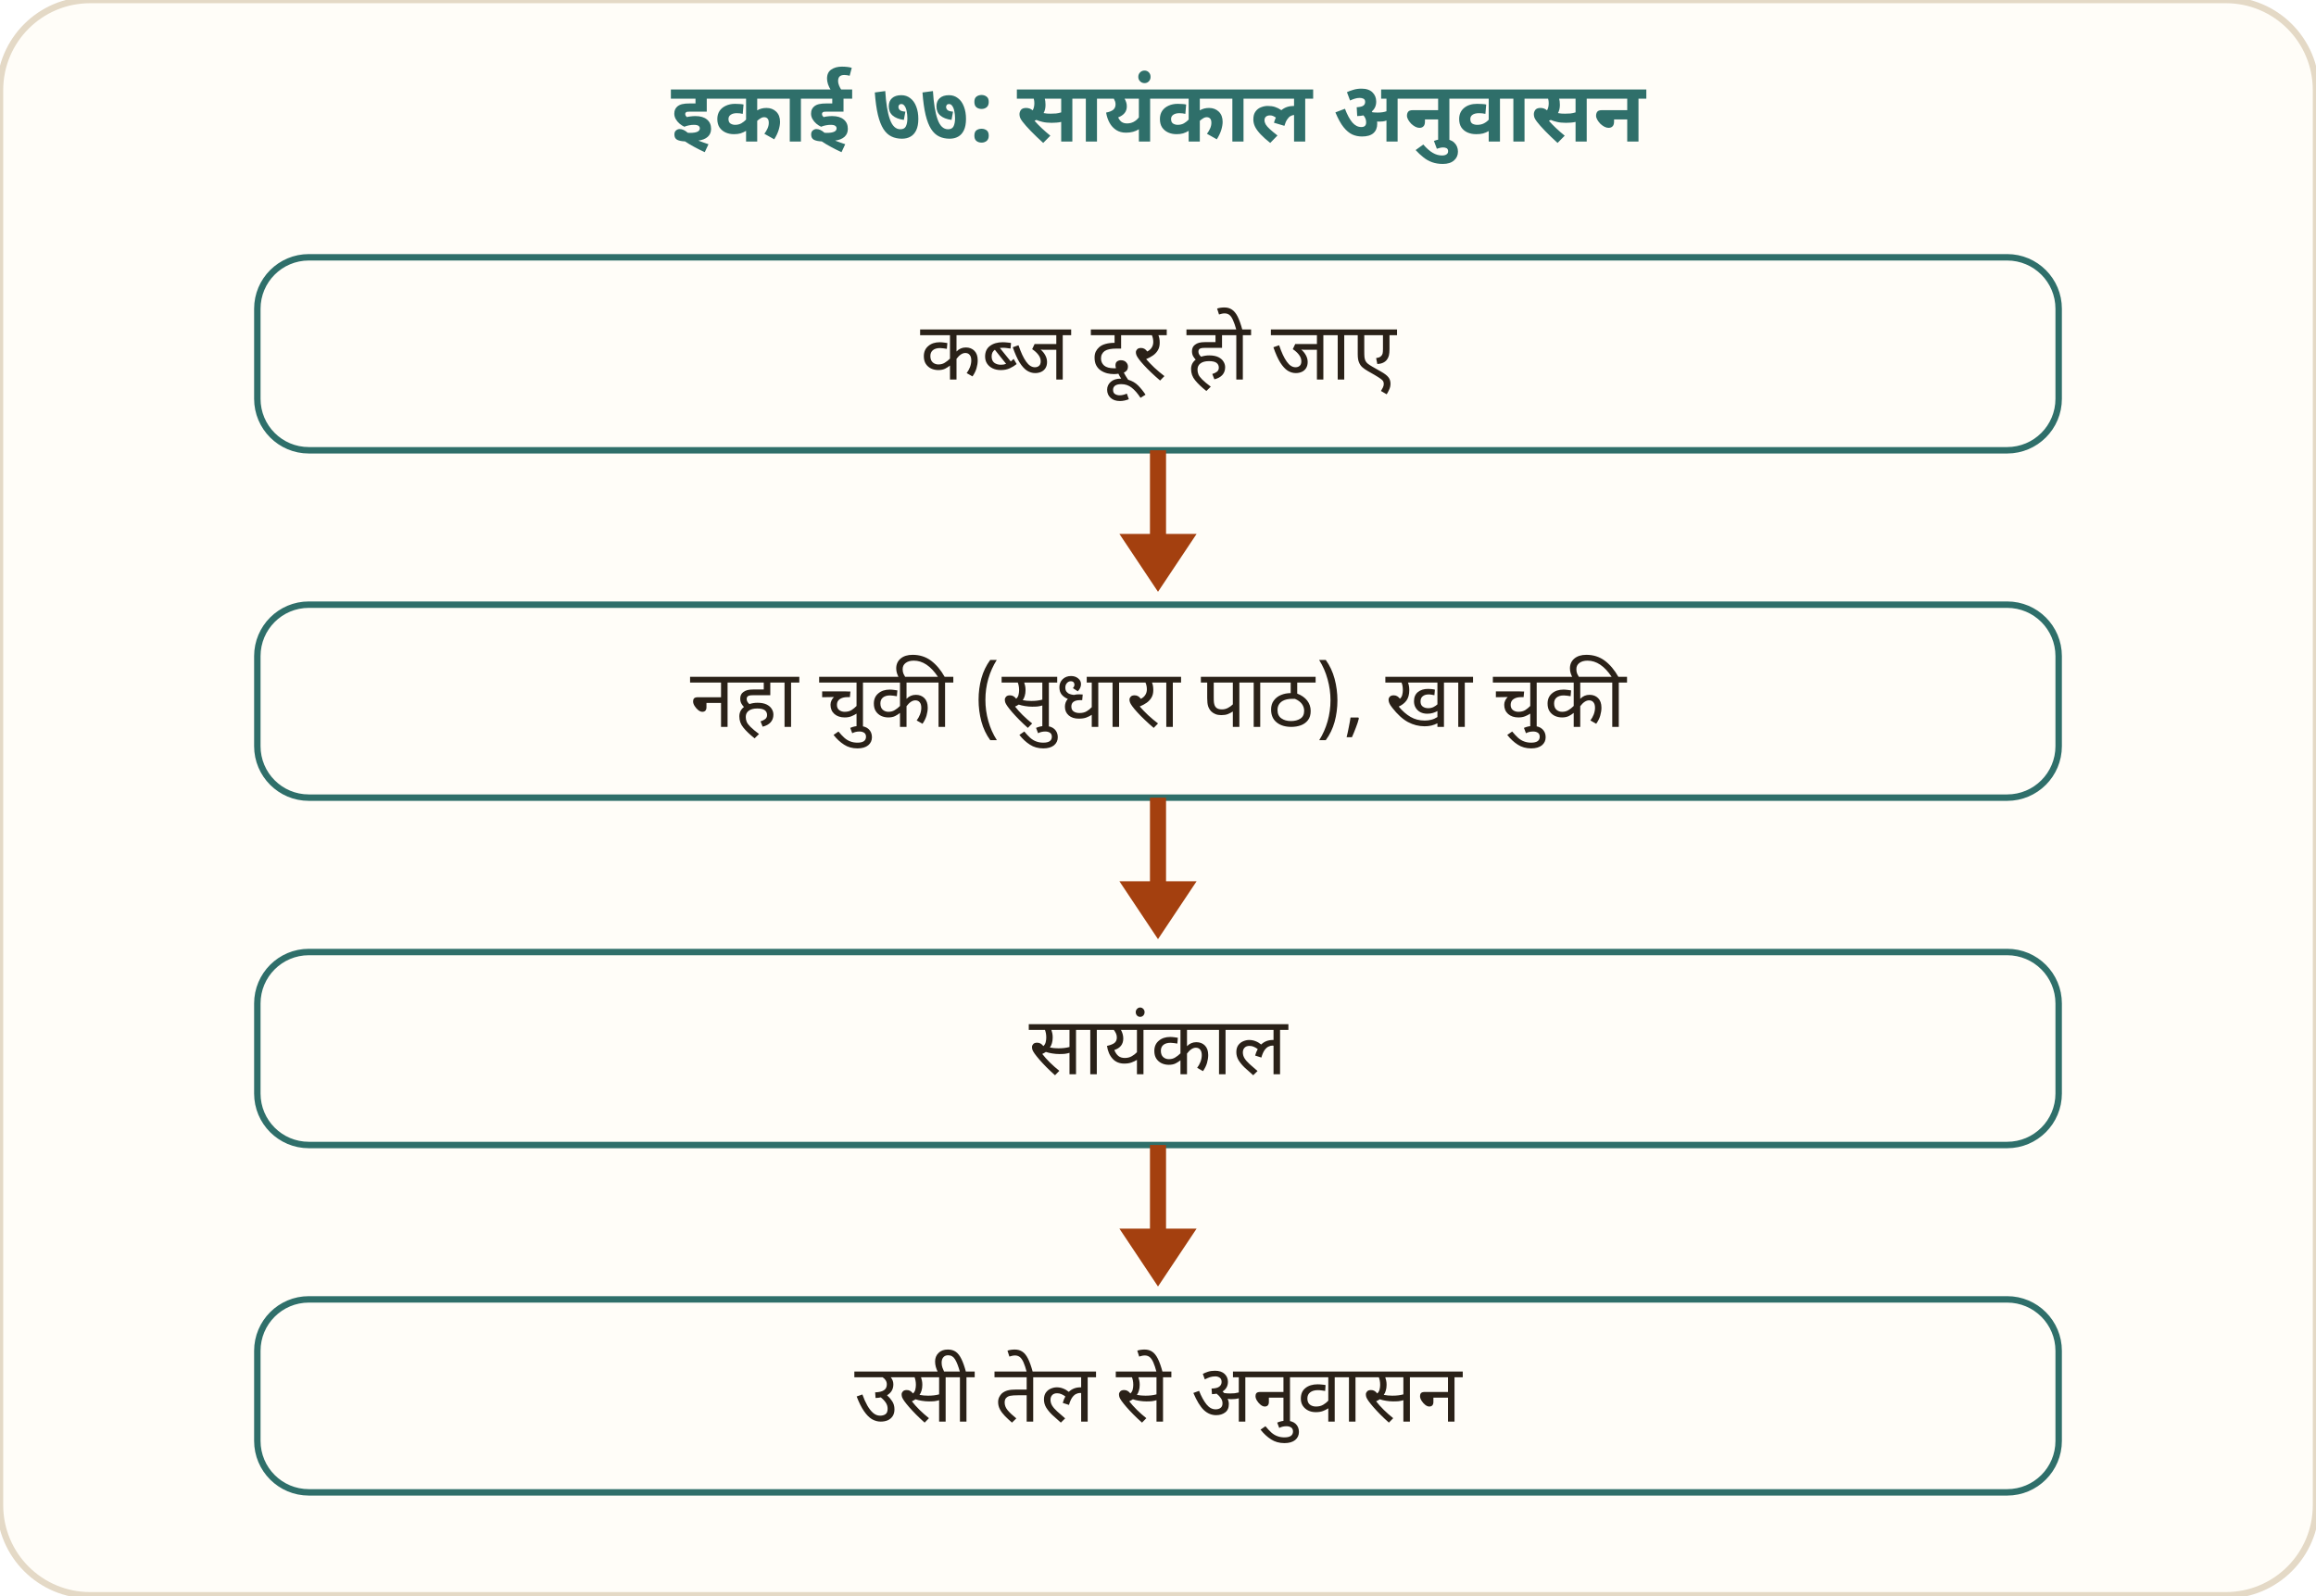
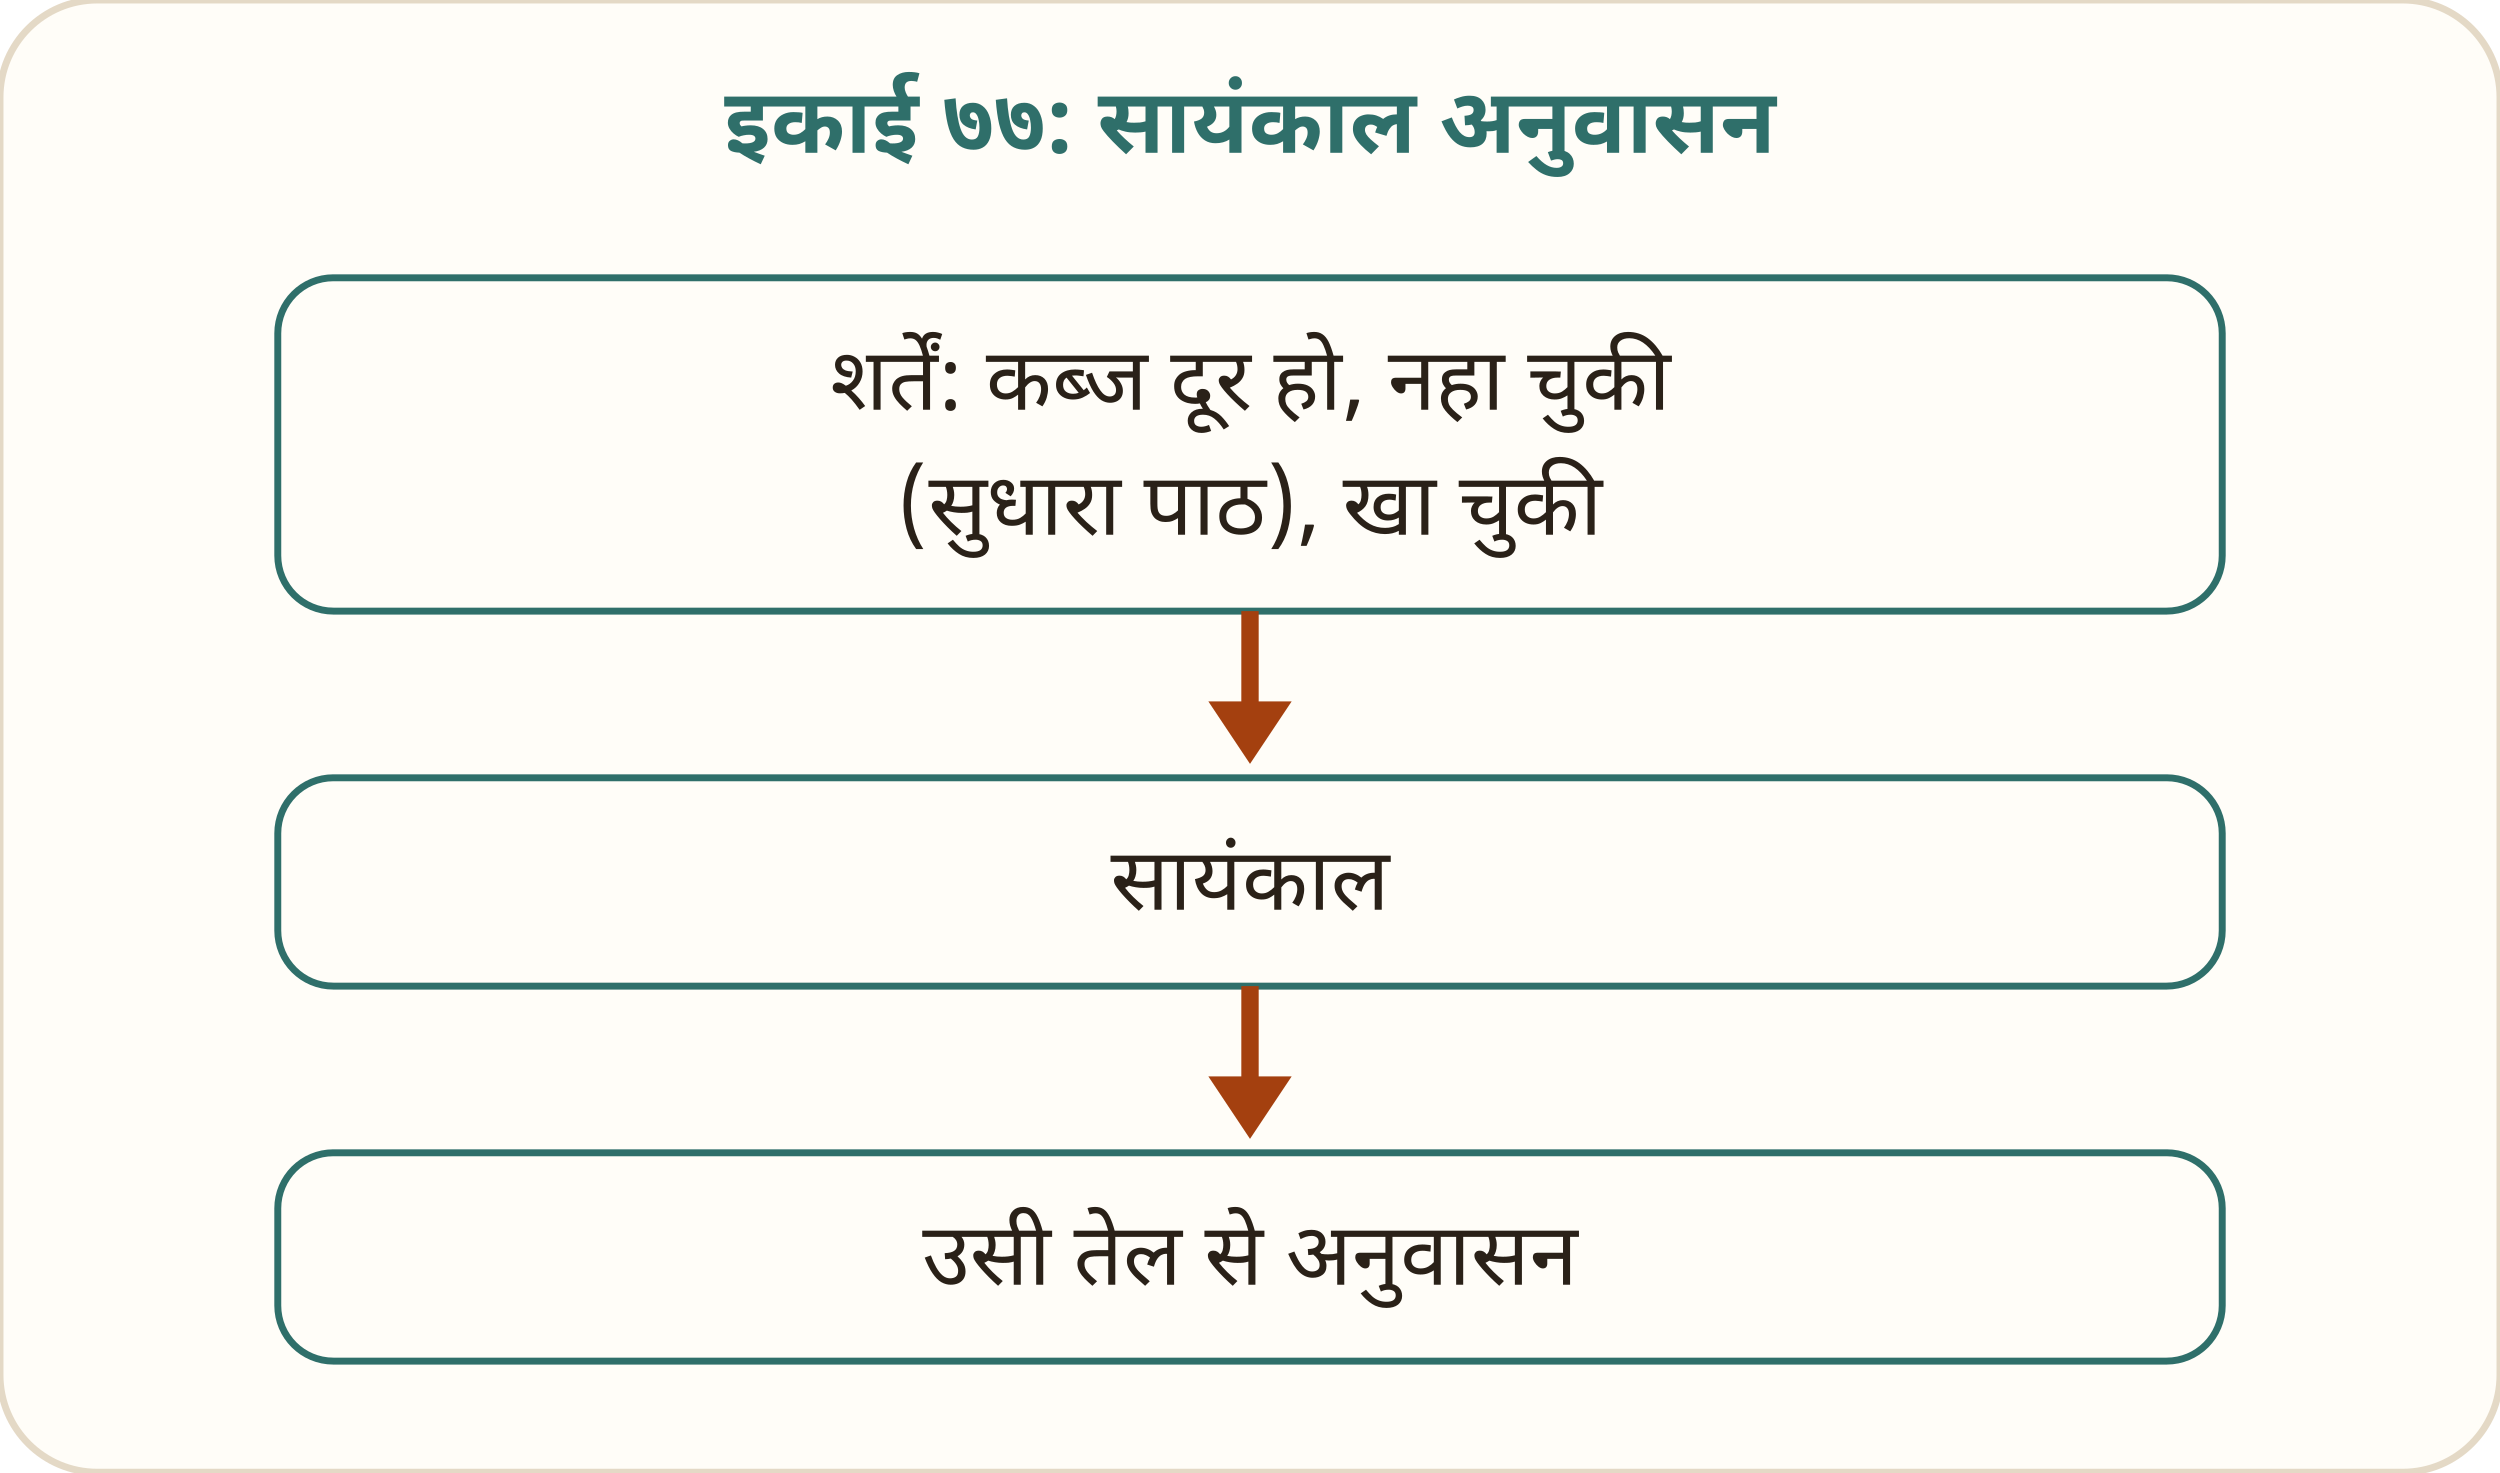
- <svg xmlns="http://www.w3.org/2000/svg" viewBox="0 0 360 248" role="img">
-   <rect width="360" height="248" rx="14" fill="#fffdf8" stroke="#e4d9c6" />
+ <svg xmlns="http://www.w3.org/2000/svg" viewBox="0 0 360 212" role="img">
+   <rect width="360" height="212" rx="14" fill="#fffdf8" stroke="#e4d9c6" />
  <text x="180" y="22" font-family="'Noto Sans Devanagari','Mukta','Nirmala UI','Mangal',sans-serif" font-size="13" font-weight="700" fill="#2f6f6a" text-anchor="middle">इकाई ७७: सायंकाल अनुवासन</text>
-   <rect x="40" y="40" width="280" height="30" rx="8" fill="#fffdf8" stroke="#2f6f6a" />
-   <text x="180.0" y="59.0" font-family="'Noto Sans Devanagari','Mukta','Nirmala UI','Mangal',sans-serif" font-size="12.5" font-weight="500" fill="#2a2118" text-anchor="middle">कब्ज दूर हो जाए</text>
-   <line x1="180" y1="70" x2="180" y2="86" stroke="#a4400f" stroke-width="2.5" />
-   <polygon points="180,92 174,83 186,83" fill="#a4400f" />
-   <rect x="40" y="94" width="280" height="30" rx="8" fill="#fffdf8" stroke="#2f6f6a" />
-   <text x="180.0" y="113.0" font-family="'Noto Sans Devanagari','Mukta','Nirmala UI','Mangal',sans-serif" font-size="12.5" font-weight="500" fill="#2a2118" text-anchor="middle">नहा चुकी (सुधारा पाठ), खा चुकी</text>
-   <line x1="180" y1="124" x2="180" y2="140" stroke="#a4400f" stroke-width="2.5" />
-   <polygon points="180,146 174,137 186,137" fill="#a4400f" />
-   <rect x="40" y="148" width="280" height="30" rx="8" fill="#fffdf8" stroke="#2f6f6a" />
-   <text x="180.0" y="167.0" font-family="'Noto Sans Devanagari','Mukta','Nirmala UI','Mangal',sans-serif" font-size="12.5" font-weight="500" fill="#2a2118" text-anchor="middle">सायंकाल</text>
-   <line x1="180" y1="178" x2="180" y2="194" stroke="#a4400f" stroke-width="2.5" />
-   <polygon points="180,200 174,191 186,191" fill="#a4400f" />
-   <rect x="40" y="202" width="280" height="30" rx="8" fill="#fffdf8" stroke="#2f6f6a" />
-   <text x="180.0" y="221.0" font-family="'Noto Sans Devanagari','Mukta','Nirmala UI','Mangal',sans-serif" font-size="12.5" font-weight="500" fill="#2a2118" text-anchor="middle">उसी तेल से अनुवासन</text>
+   <rect x="40" y="40" width="280" height="48" rx="8" fill="#fffdf8" stroke="#2f6f6a" />
+   <text x="180.0" y="59.0" font-family="'Noto Sans Devanagari','Mukta','Nirmala UI','Mangal',sans-serif" font-size="12.5" font-weight="500" fill="#2a2118" text-anchor="middle">शर्तें: कब्ज दूर हो, नहा चुकी</text>
+   <text x="180.0" y="77.0" font-family="'Noto Sans Devanagari','Mukta','Nirmala UI','Mangal',sans-serif" font-size="12.5" font-weight="500" fill="#2a2118" text-anchor="middle">(सुधारा पाठ), खा चुकी</text>
+   <line x1="180" y1="88" x2="180" y2="104" stroke="#a4400f" stroke-width="2.5" />
+   <polygon points="180,110 174,101 186,101" fill="#a4400f" />
+   <rect x="40" y="112" width="280" height="30" rx="8" fill="#fffdf8" stroke="#2f6f6a" />
+   <text x="180.0" y="131.0" font-family="'Noto Sans Devanagari','Mukta','Nirmala UI','Mangal',sans-serif" font-size="12.5" font-weight="500" fill="#2a2118" text-anchor="middle">सायंकाल</text>
+   <line x1="180" y1="142" x2="180" y2="158" stroke="#a4400f" stroke-width="2.5" />
+   <polygon points="180,164 174,155 186,155" fill="#a4400f" />
+   <rect x="40" y="166" width="280" height="30" rx="8" fill="#fffdf8" stroke="#2f6f6a" />
+   <text x="180.0" y="185.0" font-family="'Noto Sans Devanagari','Mukta','Nirmala UI','Mangal',sans-serif" font-size="12.5" font-weight="500" fill="#2a2118" text-anchor="middle">उसी तेल से अनुवासन</text>
</svg>
